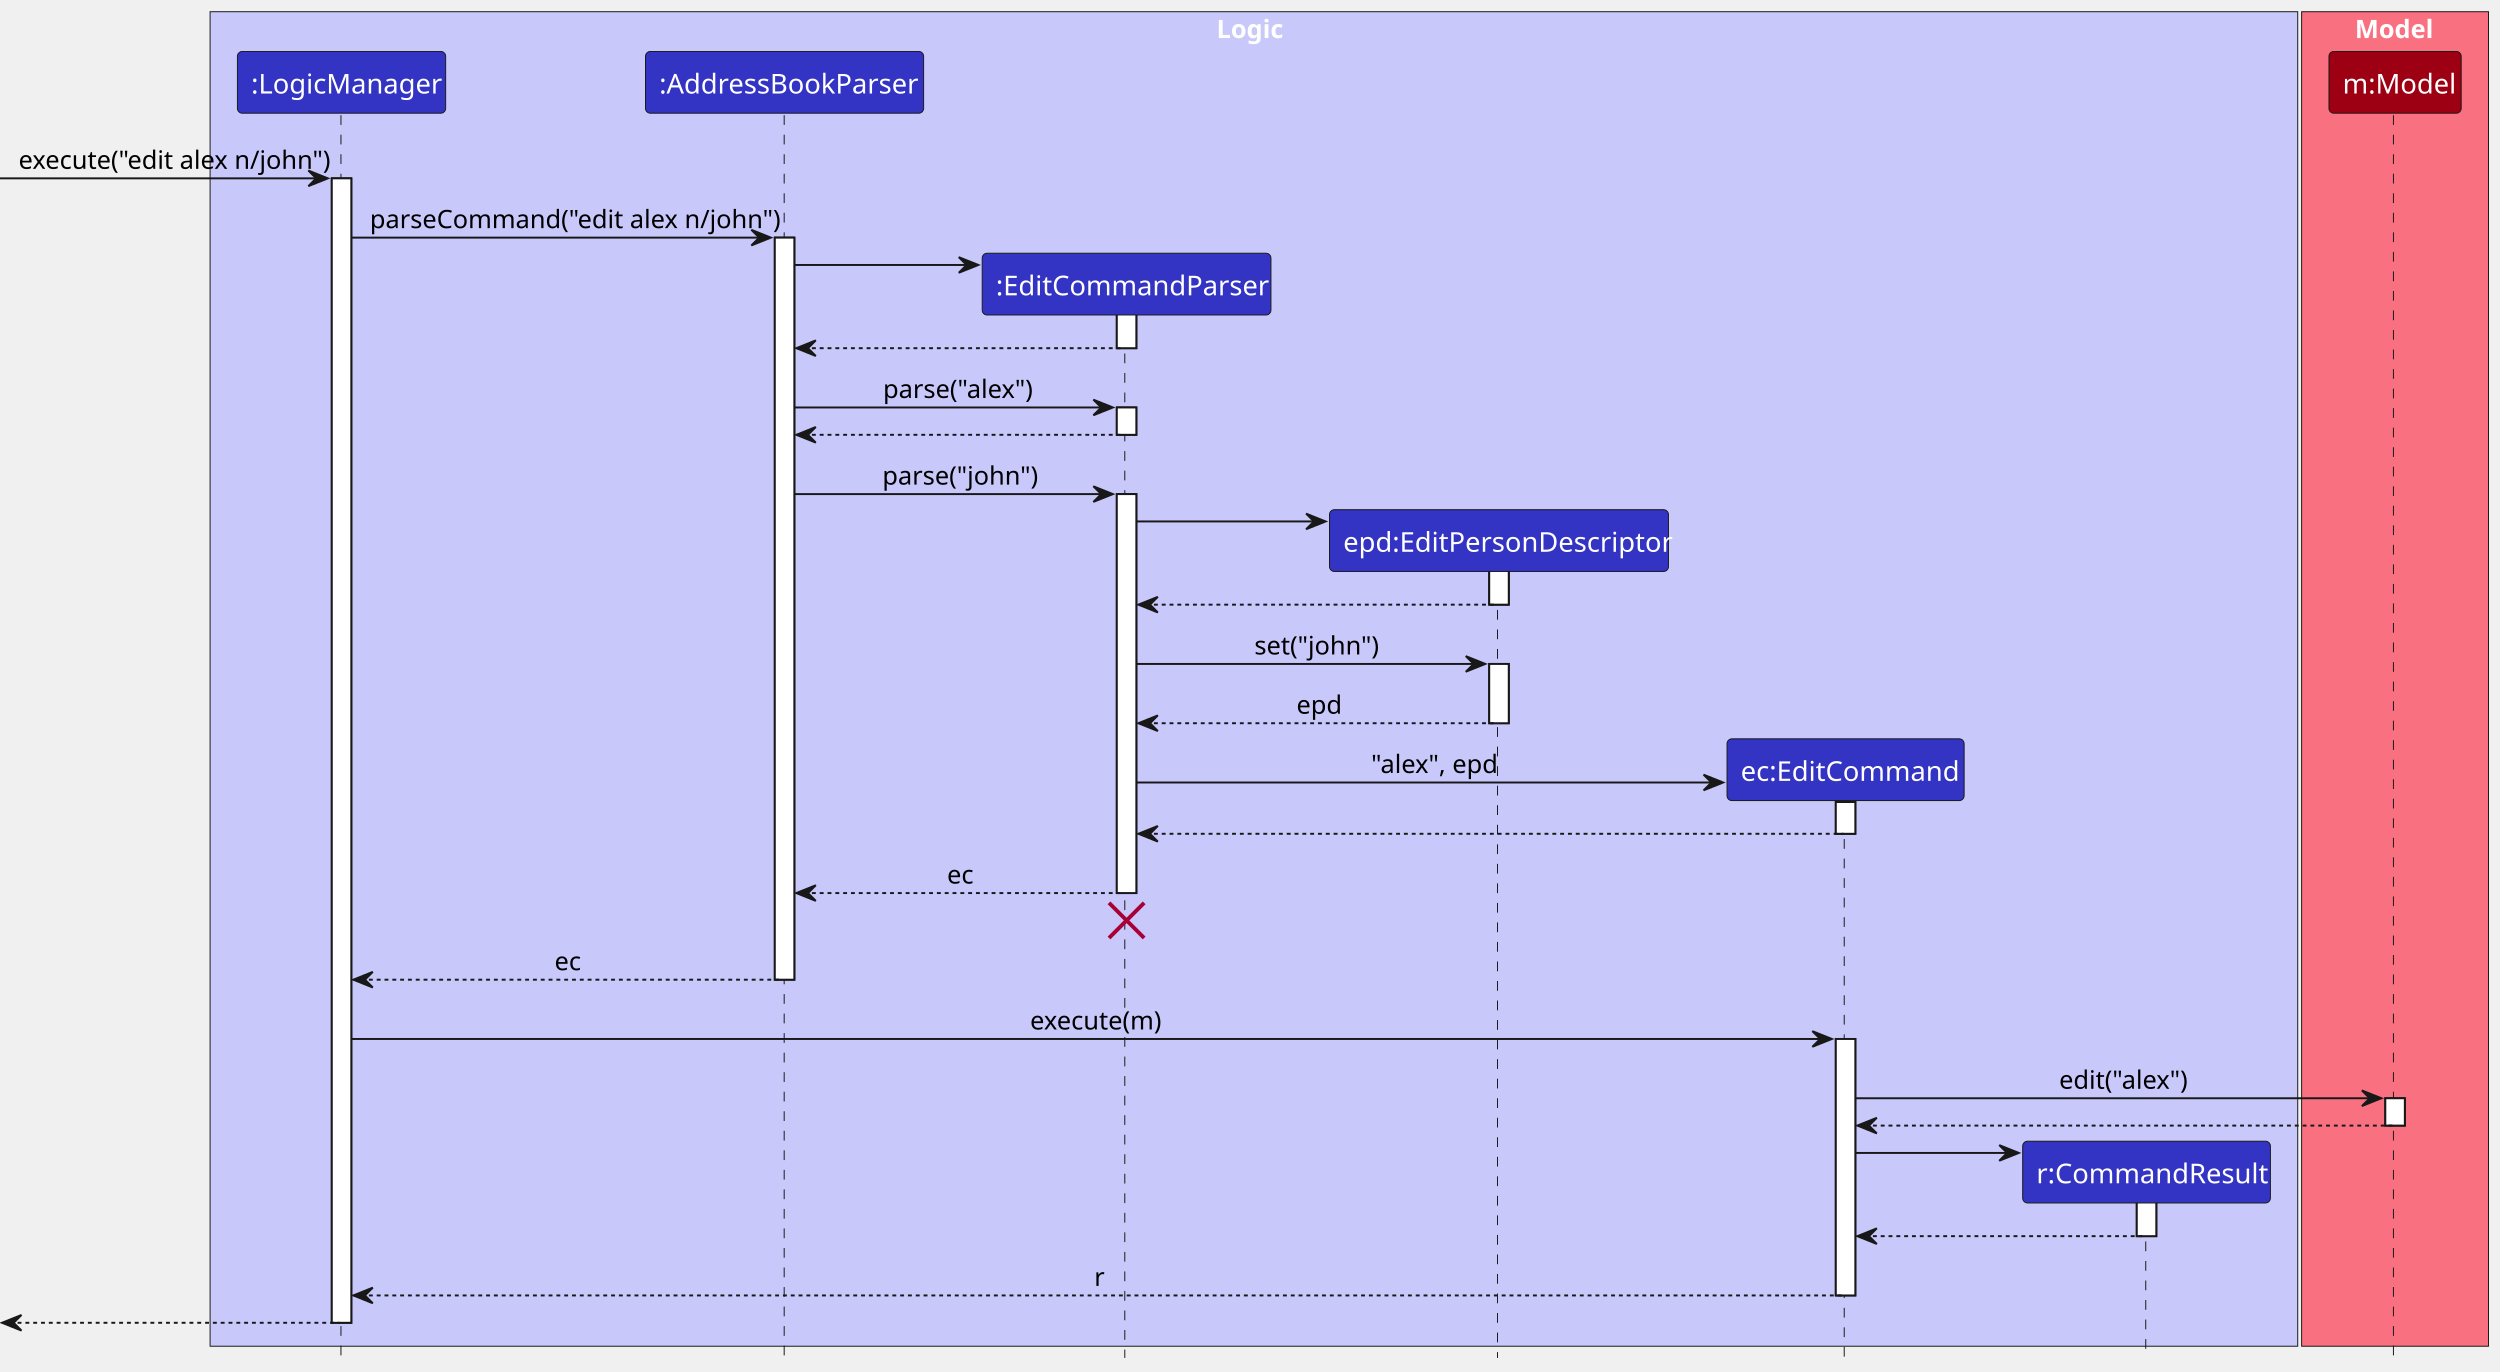
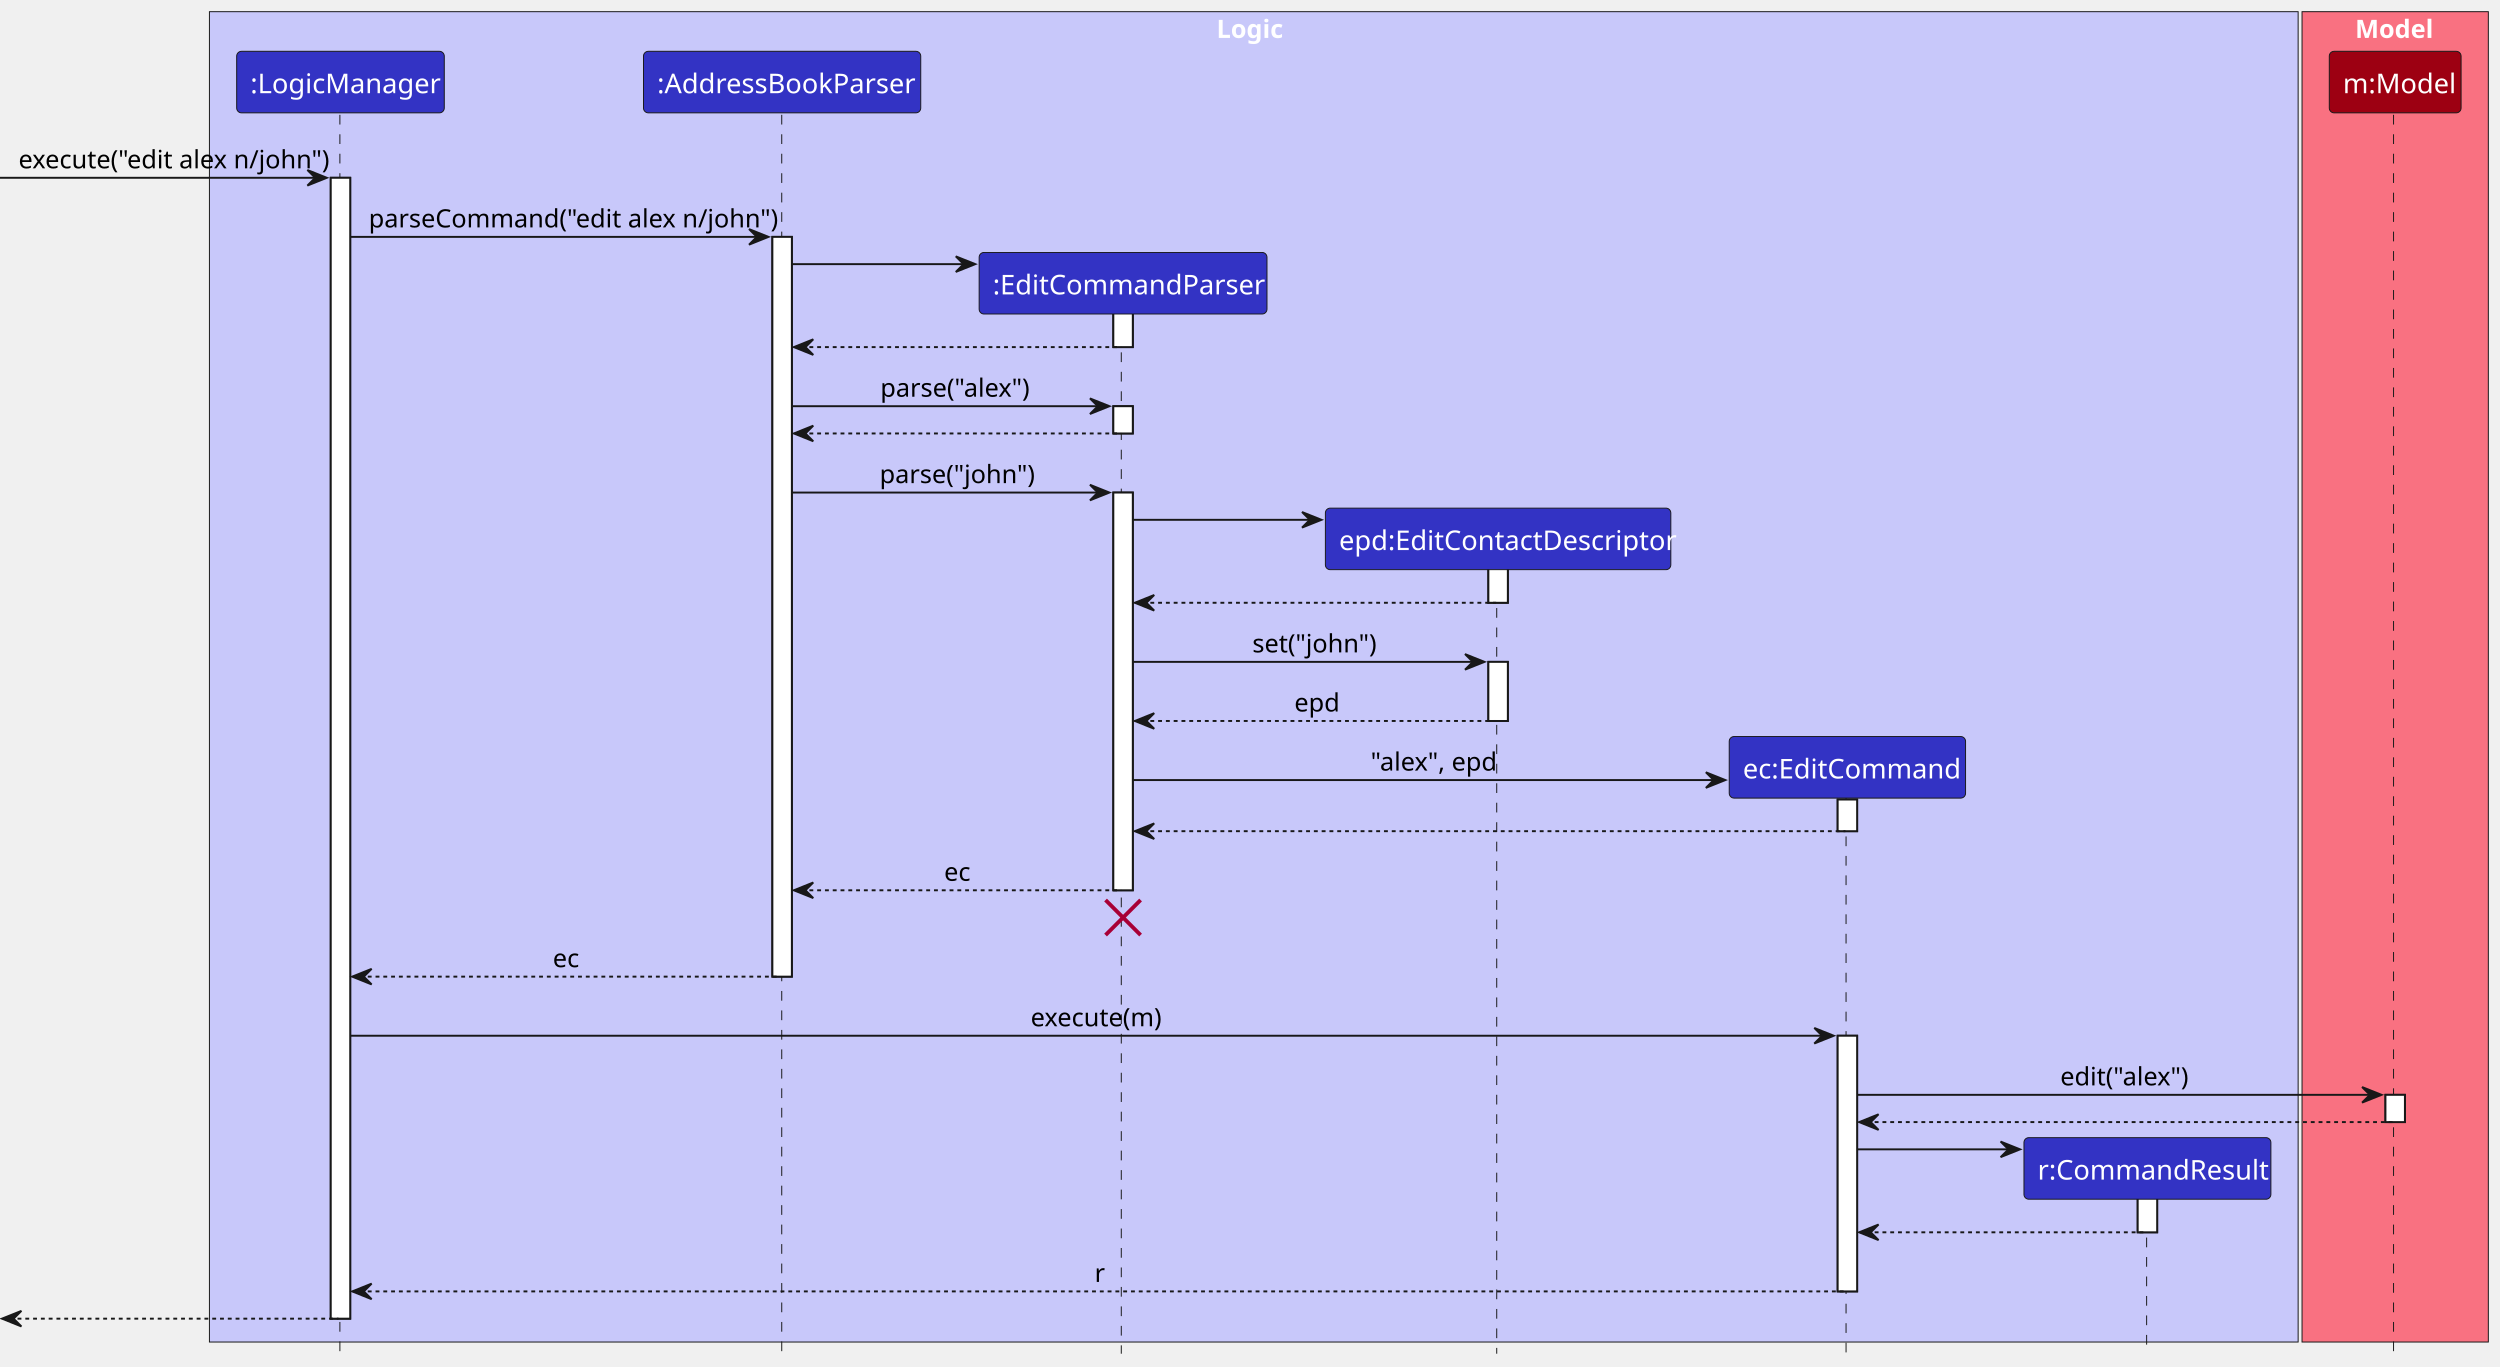
- <svg xmlns="http://www.w3.org/2000/svg" contentStyleType="text/css" height="702px" preserveAspectRatio="none" style="width:1280px;height:702px;background:#FFFFFF;" version="1.1" viewBox="0 0 1280 702" width="1280px" zoomAndPan="magnify">
+ <svg xmlns="http://www.w3.org/2000/svg" contentStyleType="text/css" height="702px" preserveAspectRatio="none" style="width:1284px;height:702px;background:#FFFFFF;" version="1.1" viewBox="0 0 1284 702" width="1284px" zoomAndPan="magnify">
  <defs />
  <g>
-     <rect fill="#C8C8FA" height="683.266" style="stroke:#181818;stroke-width:0.5;" width="1068.871" x="107.564" y="6" />
-     <text fill="#FFFFFF" font-family="sans-serif" font-size="13" font-weight="bold" lengthAdjust="spacing" textLength="34.665" x="622.862" y="19.495">Logic</text>
-     <rect fill="#F97181" height="683.266" style="stroke:#181818;stroke-width:0.5;" width="95.683" x="1178.435" y="6" />
-     <text fill="#FFFFFF" font-family="sans-serif" font-size="13" font-weight="bold" lengthAdjust="spacing" textLength="37.553" x="1205.694" y="19.495">Model</text>
+     <rect fill="#C8C8FA" height="683.266" style="stroke:#181818;stroke-width:0.5;" width="1072.76" x="107.564" y="6" />
+     <text fill="#FFFFFF" font-family="sans-serif" font-size="13" font-weight="bold" lengthAdjust="spacing" textLength="34.665" x="624.806" y="19.495">Logic</text>
+     <rect fill="#F97181" height="683.266" style="stroke:#181818;stroke-width:0.5;" width="95.683" x="1182.325" y="6" />
+     <text fill="#FFFFFF" font-family="sans-serif" font-size="13" font-weight="bold" lengthAdjust="spacing" textLength="37.553" x="1209.584" y="19.495">Model</text>
    <rect fill="#FFFFFF" height="585.953" style="stroke:#181818;stroke-width:1.0;" width="10" x="169.871" y="91.312" />
    <rect fill="#FFFFFF" height="379.938" style="stroke:#181818;stroke-width:1.0;" width="10" x="396.696" y="121.664" />
    <rect fill="#FFFFFF" height="32.609" style="stroke:#181818;stroke-width:1.0;" width="10" x="571.806" y="145.664" />
    <rect fill="#FFFFFF" height="14" style="stroke:#181818;stroke-width:1.0;" width="10" x="571.806" y="208.625" />
    <rect fill="#FFFFFF" height="204.273" style="stroke:#181818;stroke-width:1.0;" width="10" x="571.806" y="252.977" />
-     <rect fill="#FFFFFF" height="32.609" style="stroke:#181818;stroke-width:1.0;" width="10" x="762.481" y="276.977" />
-     <rect fill="#FFFFFF" height="30.352" style="stroke:#181818;stroke-width:1.0;" width="10" x="762.481" y="339.938" />
-     <rect fill="#FFFFFF" height="16.258" style="stroke:#181818;stroke-width:1.0;" width="10" x="939.932" y="410.641" />
-     <rect fill="#FFFFFF" height="131.312" style="stroke:#181818;stroke-width:1.0;" width="10" x="939.932" y="531.953" />
-     <rect fill="#FFFFFF" height="32.609" style="stroke:#181818;stroke-width:1.0;" width="10" x="1094.028" y="600.305" />
-     <rect fill="#FFFFFF" height="14" style="stroke:#181818;stroke-width:1.0;" width="10" x="1221.276" y="562.305" />
+     <rect fill="#FFFFFF" height="32.609" style="stroke:#181818;stroke-width:1.0;" width="10" x="764.426" y="276.977" />
+     <rect fill="#FFFFFF" height="30.352" style="stroke:#181818;stroke-width:1.0;" width="10" x="764.426" y="339.938" />
+     <rect fill="#FFFFFF" height="16.258" style="stroke:#181818;stroke-width:1.0;" width="10" x="943.822" y="410.641" />
+     <rect fill="#FFFFFF" height="131.312" style="stroke:#181818;stroke-width:1.0;" width="10" x="943.822" y="531.953" />
+     <rect fill="#FFFFFF" height="32.609" style="stroke:#181818;stroke-width:1.0;" width="10" x="1097.918" y="600.305" />
+     <rect fill="#FFFFFF" height="14" style="stroke:#181818;stroke-width:1.0;" width="10" x="1225.166" y="562.305" />
    <line style="stroke:#181818;stroke-width:0.5;stroke-dasharray:5.0,5.0;" x1="174.565" x2="174.565" y1="58.961" y2="695.266" />
    <line style="stroke:#181818;stroke-width:0.5;stroke-dasharray:5.0,5.0;" x1="401.5" x2="401.5" y1="58.961" y2="695.266" />
    <line style="stroke:#181818;stroke-width:0.5;stroke-dasharray:5.0,5.0;" x1="575.892" x2="575.892" y1="160.969" y2="695.266" />
-     <line style="stroke:#181818;stroke-width:0.5;stroke-dasharray:5.0,5.0;" x1="766.719" x2="766.719" y1="292.281" y2="695.266" />
-     <line style="stroke:#181818;stroke-width:0.5;stroke-dasharray:5.0,5.0;" x1="944.243" x2="944.243" y1="409.594" y2="695.266" />
-     <line style="stroke:#181818;stroke-width:0.5;stroke-dasharray:5.0,5.0;" x1="1098.622" x2="1098.622" y1="615.609" y2="695.266" />
-     <line style="stroke:#181818;stroke-width:0.5;stroke-dasharray:5.0,5.0;" x1="1225.435" x2="1225.435" y1="58.961" y2="695.266" />
+     <line style="stroke:#181818;stroke-width:0.5;stroke-dasharray:5.0,5.0;" x1="768.719" x2="768.719" y1="292.281" y2="695.266" />
+     <line style="stroke:#181818;stroke-width:0.5;stroke-dasharray:5.0,5.0;" x1="948.132" x2="948.132" y1="409.594" y2="695.266" />
+     <line style="stroke:#181818;stroke-width:0.5;stroke-dasharray:5.0,5.0;" x1="1102.511" x2="1102.511" y1="615.609" y2="695.266" />
+     <line style="stroke:#181818;stroke-width:0.5;stroke-dasharray:5.0,5.0;" x1="1229.325" x2="1229.325" y1="58.961" y2="695.266" />
    <rect fill="#3333C4" height="31.609" rx="2.5" ry="2.5" style="stroke:#181818;stroke-width:0.5;" width="106.613" x="121.564" y="26.352" />
    <text fill="#FFFFFF" font-family="sans-serif" font-size="14" lengthAdjust="spacing" textLength="92.613" x="128.565" y="47.885">:LogicManager</text>
    <rect fill="#3333C4" height="31.609" rx="2.5" ry="2.5" style="stroke:#181818;stroke-width:0.5;" width="142.393" x="330.5" y="26.352" />
    <text fill="#FFFFFF" font-family="sans-serif" font-size="14" lengthAdjust="spacing" textLength="128.393" x="337.5" y="47.885">:AddressBookParser</text>
-     <rect fill="#9D0012" height="31.609" rx="2.5" ry="2.5" style="stroke:#181818;stroke-width:0.5;" width="67.683" x="1192.435" y="26.352" />
-     <text fill="#FFFFFF" font-family="sans-serif" font-size="14" lengthAdjust="spacing" textLength="53.683" x="1199.435" y="47.885">m:Model</text>
+     <rect fill="#9D0012" height="31.609" rx="2.5" ry="2.5" style="stroke:#181818;stroke-width:0.5;" width="67.683" x="1196.325" y="26.352" />
+     <text fill="#FFFFFF" font-family="sans-serif" font-size="14" lengthAdjust="spacing" textLength="53.683" x="1203.325" y="47.885">m:Model</text>
    <rect fill="#FFFFFF" height="585.953" style="stroke:#181818;stroke-width:1.0;" width="10" x="169.871" y="91.312" />
    <rect fill="#FFFFFF" height="379.938" style="stroke:#181818;stroke-width:1.0;" width="10" x="396.696" y="121.664" />
    <rect fill="#FFFFFF" height="32.609" style="stroke:#181818;stroke-width:1.0;" width="10" x="571.806" y="145.664" />
    <rect fill="#FFFFFF" height="14" style="stroke:#181818;stroke-width:1.0;" width="10" x="571.806" y="208.625" />
    <rect fill="#FFFFFF" height="204.273" style="stroke:#181818;stroke-width:1.0;" width="10" x="571.806" y="252.977" />
-     <rect fill="#FFFFFF" height="32.609" style="stroke:#181818;stroke-width:1.0;" width="10" x="762.481" y="276.977" />
-     <rect fill="#FFFFFF" height="30.352" style="stroke:#181818;stroke-width:1.0;" width="10" x="762.481" y="339.938" />
-     <rect fill="#FFFFFF" height="16.258" style="stroke:#181818;stroke-width:1.0;" width="10" x="939.932" y="410.641" />
-     <rect fill="#FFFFFF" height="131.312" style="stroke:#181818;stroke-width:1.0;" width="10" x="939.932" y="531.953" />
-     <rect fill="#FFFFFF" height="32.609" style="stroke:#181818;stroke-width:1.0;" width="10" x="1094.028" y="600.305" />
-     <rect fill="#FFFFFF" height="14" style="stroke:#181818;stroke-width:1.0;" width="10" x="1221.276" y="562.305" />
+     <rect fill="#FFFFFF" height="32.609" style="stroke:#181818;stroke-width:1.0;" width="10" x="764.426" y="276.977" />
+     <rect fill="#FFFFFF" height="30.352" style="stroke:#181818;stroke-width:1.0;" width="10" x="764.426" y="339.938" />
+     <rect fill="#FFFFFF" height="16.258" style="stroke:#181818;stroke-width:1.0;" width="10" x="943.822" y="410.641" />
+     <rect fill="#FFFFFF" height="131.312" style="stroke:#181818;stroke-width:1.0;" width="10" x="943.822" y="531.953" />
+     <rect fill="#FFFFFF" height="32.609" style="stroke:#181818;stroke-width:1.0;" width="10" x="1097.918" y="600.305" />
+     <rect fill="#FFFFFF" height="14" style="stroke:#181818;stroke-width:1.0;" width="10" x="1225.166" y="562.305" />
    <polygon fill="#181818" points="157.871,87.312,167.871,91.312,157.871,95.312,161.871,91.312" style="stroke:#181818;stroke-width:1.0;" />
    <line style="stroke:#181818;stroke-width:1.0;" x1="0" x2="163.871" y1="91.312" y2="91.312" />
    <text fill="#000000" font-family="sans-serif" font-size="13" lengthAdjust="spacing" textLength="150.871" x="9.5" y="86.456">execute("edit alex n/john")</text>
    <polygon fill="#181818" points="384.696,117.664,394.696,121.664,384.696,125.664,388.696,121.664" style="stroke:#181818;stroke-width:1.0;" />
    <line style="stroke:#181818;stroke-width:1.0;" x1="179.871" x2="390.696" y1="121.664" y2="121.664" />
    <text fill="#000000" font-family="sans-serif" font-size="13" lengthAdjust="spacing" textLength="197.825" x="189.371" y="116.808">parseCommand("edit alex n/john")</text>
    <polygon fill="#181818" points="490.892,131.664,500.892,135.664,490.892,139.664,494.892,135.664" style="stroke:#181818;stroke-width:1.0;" />
    <line style="stroke:#181818;stroke-width:1.0;" x1="406.696" x2="496.892" y1="135.664" y2="135.664" />
    <rect fill="#3333C4" height="31.609" rx="2.5" ry="2.5" style="stroke:#181818;stroke-width:0.5;" width="147.827" x="502.892" y="129.664" />
    <text fill="#FFFFFF" font-family="sans-serif" font-size="14" lengthAdjust="spacing" textLength="133.827" x="509.892" y="151.197">:EditCommandParser</text>
    <polygon fill="#181818" points="417.696,174.273,407.696,178.273,417.696,182.273,413.696,178.273" style="stroke:#181818;stroke-width:1.0;" />
    <line style="stroke:#181818;stroke-width:1.0;stroke-dasharray:2.0,2.0;" x1="411.696" x2="575.806" y1="178.273" y2="178.273" />
    <polygon fill="#181818" points="559.806,204.625,569.806,208.625,559.806,212.625,563.806,208.625" style="stroke:#181818;stroke-width:1.0;" />
    <line style="stroke:#181818;stroke-width:1.0;" x1="406.696" x2="565.806" y1="208.625" y2="208.625" />
    <text fill="#000000" font-family="sans-serif" font-size="13" lengthAdjust="spacing" textLength="74.255" x="452.123" y="203.769">parse("alex")</text>
    <polygon fill="#181818" points="417.696,218.625,407.696,222.625,417.696,226.625,413.696,222.625" style="stroke:#181818;stroke-width:1.0;" />
    <line style="stroke:#181818;stroke-width:1.0;stroke-dasharray:2.0,2.0;" x1="411.696" x2="575.806" y1="222.625" y2="222.625" />
    <polygon fill="#181818" points="559.806,248.977,569.806,252.977,559.806,256.977,563.806,252.977" style="stroke:#181818;stroke-width:1.0;" />
    <line style="stroke:#181818;stroke-width:1.0;" x1="406.696" x2="565.806" y1="252.977" y2="252.977" />
    <text fill="#000000" font-family="sans-serif" font-size="13" lengthAdjust="spacing" textLength="74.985" x="451.758" y="248.12">parse("john")</text>
    <polygon fill="#181818" points="668.719,262.977,678.719,266.977,668.719,270.977,672.719,266.977" style="stroke:#181818;stroke-width:1.0;" />
    <line style="stroke:#181818;stroke-width:1.0;" x1="581.806" x2="674.719" y1="266.977" y2="266.977" />
-     <rect fill="#3333C4" height="31.609" rx="2.5" ry="2.5" style="stroke:#181818;stroke-width:0.5;" width="173.523" x="680.719" y="260.977" />
-     <text fill="#FFFFFF" font-family="sans-serif" font-size="14" lengthAdjust="spacing" textLength="159.523" x="687.719" y="282.51">epd:EditPersonDescriptor</text>
+     <rect fill="#3333C4" height="31.609" rx="2.5" ry="2.5" style="stroke:#181818;stroke-width:0.5;" width="177.413" x="680.719" y="260.977" />
+     <text fill="#FFFFFF" font-family="sans-serif" font-size="14" lengthAdjust="spacing" textLength="163.413" x="687.719" y="282.51">epd:EditContactDescriptor</text>
    <polygon fill="#181818" points="592.806,305.586,582.806,309.586,592.806,313.586,588.806,309.586" style="stroke:#181818;stroke-width:1.0;" />
-     <line style="stroke:#181818;stroke-width:1.0;stroke-dasharray:2.0,2.0;" x1="586.806" x2="766.481" y1="309.586" y2="309.586" />
-     <polygon fill="#181818" points="750.481,335.938,760.481,339.938,750.481,343.938,754.481,339.938" style="stroke:#181818;stroke-width:1.0;" />
-     <line style="stroke:#181818;stroke-width:1.0;" x1="581.806" x2="756.481" y1="339.938" y2="339.938" />
-     <text fill="#000000" font-family="sans-serif" font-size="13" lengthAdjust="spacing" textLength="59.808" x="642.24" y="335.081">set("john")</text>
+     <line style="stroke:#181818;stroke-width:1.0;stroke-dasharray:2.0,2.0;" x1="586.806" x2="768.426" y1="309.586" y2="309.586" />
+     <polygon fill="#181818" points="752.426,335.938,762.426,339.938,752.426,343.938,756.426,339.938" style="stroke:#181818;stroke-width:1.0;" />
+     <line style="stroke:#181818;stroke-width:1.0;" x1="581.806" x2="758.426" y1="339.938" y2="339.938" />
+     <text fill="#000000" font-family="sans-serif" font-size="13" lengthAdjust="spacing" textLength="59.808" x="643.212" y="335.081">set("john")</text>
    <polygon fill="#181818" points="592.806,366.289,582.806,370.289,592.806,374.289,588.806,370.289" style="stroke:#181818;stroke-width:1.0;" />
-     <line style="stroke:#181818;stroke-width:1.0;stroke-dasharray:2.0,2.0;" x1="586.806" x2="766.481" y1="370.289" y2="370.289" />
-     <text fill="#000000" font-family="sans-serif" font-size="13" lengthAdjust="spacing" textLength="21.69" x="663.798" y="365.433">epd</text>
-     <polygon fill="#181818" points="872.243,396.641,882.243,400.641,872.243,404.641,876.243,400.641" style="stroke:#181818;stroke-width:1.0;" />
-     <line style="stroke:#181818;stroke-width:1.0;" x1="581.806" x2="878.243" y1="400.641" y2="400.641" />
-     <text fill="#000000" font-family="sans-serif" font-size="13" lengthAdjust="spacing" textLength="61.991" x="702.029" y="395.784">"alex", epd</text>
-     <rect fill="#3333C4" height="31.609" rx="2.5" ry="2.5" style="stroke:#181818;stroke-width:0.5;" width="121.379" x="884.243" y="378.289" />
-     <text fill="#FFFFFF" font-family="sans-serif" font-size="14" lengthAdjust="spacing" textLength="107.379" x="891.243" y="399.822">ec:EditCommand</text>
+     <line style="stroke:#181818;stroke-width:1.0;stroke-dasharray:2.0,2.0;" x1="586.806" x2="768.426" y1="370.289" y2="370.289" />
+     <text fill="#000000" font-family="sans-serif" font-size="13" lengthAdjust="spacing" textLength="21.69" x="664.771" y="365.433">epd</text>
+     <polygon fill="#181818" points="876.132,396.641,886.132,400.641,876.132,404.641,880.132,400.641" style="stroke:#181818;stroke-width:1.0;" />
+     <line style="stroke:#181818;stroke-width:1.0;" x1="581.806" x2="882.132" y1="400.641" y2="400.641" />
+     <text fill="#000000" font-family="sans-serif" font-size="13" lengthAdjust="spacing" textLength="61.991" x="703.973" y="395.784">"alex", epd</text>
+     <rect fill="#3333C4" height="31.609" rx="2.5" ry="2.5" style="stroke:#181818;stroke-width:0.5;" width="121.379" x="888.132" y="378.289" />
+     <text fill="#FFFFFF" font-family="sans-serif" font-size="14" lengthAdjust="spacing" textLength="107.379" x="895.132" y="399.822">ec:EditCommand</text>
    <polygon fill="#181818" points="592.806,422.898,582.806,426.898,592.806,430.898,588.806,426.898" style="stroke:#181818;stroke-width:1.0;" />
-     <line style="stroke:#181818;stroke-width:1.0;stroke-dasharray:2.0,2.0;" x1="586.806" x2="943.932" y1="426.898" y2="426.898" />
+     <line style="stroke:#181818;stroke-width:1.0;stroke-dasharray:2.0,2.0;" x1="586.806" x2="947.822" y1="426.898" y2="426.898" />
    <polygon fill="#181818" points="417.696,453.25,407.696,457.25,417.696,461.25,413.696,457.25" style="stroke:#181818;stroke-width:1.0;" />
    <line style="stroke:#181818;stroke-width:1.0;stroke-dasharray:2.0,2.0;" x1="411.696" x2="575.806" y1="457.25" y2="457.25" />
    <text fill="#000000" font-family="sans-serif" font-size="13" lengthAdjust="spacing" textLength="13.73" x="484.886" y="452.394">ec</text>
    <line style="stroke:#A80036;stroke-width:2.0;" x1="567.806" x2="585.806" y1="462.25" y2="480.25" />
    <line style="stroke:#A80036;stroke-width:2.0;" x1="567.806" x2="585.806" y1="480.25" y2="462.25" />
    <polygon fill="#181818" points="190.871,497.602,180.871,501.602,190.871,505.602,186.871,501.602" style="stroke:#181818;stroke-width:1.0;" />
    <line style="stroke:#181818;stroke-width:1.0;stroke-dasharray:2.0,2.0;" x1="184.871" x2="400.696" y1="501.602" y2="501.602" />
    <text fill="#000000" font-family="sans-serif" font-size="13" lengthAdjust="spacing" textLength="13.73" x="283.918" y="496.745">ec</text>
-     <polygon fill="#181818" points="927.932,527.953,937.932,531.953,927.932,535.953,931.932,531.953" style="stroke:#181818;stroke-width:1.0;" />
-     <line style="stroke:#181818;stroke-width:1.0;" x1="179.871" x2="933.932" y1="531.953" y2="531.953" />
-     <text fill="#000000" font-family="sans-serif" font-size="13" lengthAdjust="spacing" textLength="65.019" x="527.392" y="527.097">execute(m)</text>
-     <polygon fill="#181818" points="1209.276,558.305,1219.276,562.305,1209.276,566.305,1213.276,562.305" style="stroke:#181818;stroke-width:1.0;" />
-     <line style="stroke:#181818;stroke-width:1.0;" x1="949.932" x2="1215.276" y1="562.305" y2="562.305" />
-     <text fill="#000000" font-family="sans-serif" font-size="13" lengthAdjust="spacing" textLength="62.696" x="1054.256" y="557.448">edit("alex")</text>
-     <polygon fill="#181818" points="960.932,572.305,950.932,576.305,960.932,580.305,956.932,576.305" style="stroke:#181818;stroke-width:1.0;" />
-     <line style="stroke:#181818;stroke-width:1.0;stroke-dasharray:2.0,2.0;" x1="954.932" x2="1225.276" y1="576.305" y2="576.305" />
-     <polygon fill="#181818" points="1023.622,586.305,1033.622,590.305,1023.622,594.305,1027.622,590.305" style="stroke:#181818;stroke-width:1.0;" />
-     <line style="stroke:#181818;stroke-width:1.0;" x1="949.932" x2="1029.622" y1="590.305" y2="590.305" />
-     <rect fill="#3333C4" height="31.609" rx="2.5" ry="2.5" style="stroke:#181818;stroke-width:0.5;" width="126.814" x="1035.622" y="584.305" />
-     <text fill="#FFFFFF" font-family="sans-serif" font-size="14" lengthAdjust="spacing" textLength="112.814" x="1042.622" y="605.838">r:CommandResult</text>
-     <polygon fill="#181818" points="960.932,628.914,950.932,632.914,960.932,636.914,956.932,632.914" style="stroke:#181818;stroke-width:1.0;" />
-     <line style="stroke:#181818;stroke-width:1.0;stroke-dasharray:2.0,2.0;" x1="954.932" x2="1098.028" y1="632.914" y2="632.914" />
+     <polygon fill="#181818" points="931.822,527.953,941.822,531.953,931.822,535.953,935.822,531.953" style="stroke:#181818;stroke-width:1.0;" />
+     <line style="stroke:#181818;stroke-width:1.0;" x1="179.871" x2="937.822" y1="531.953" y2="531.953" />
+     <text fill="#000000" font-family="sans-serif" font-size="13" lengthAdjust="spacing" textLength="65.019" x="529.337" y="527.097">execute(m)</text>
+     <polygon fill="#181818" points="1213.166,558.305,1223.166,562.305,1213.166,566.305,1217.166,562.305" style="stroke:#181818;stroke-width:1.0;" />
+     <line style="stroke:#181818;stroke-width:1.0;" x1="953.822" x2="1219.166" y1="562.305" y2="562.305" />
+     <text fill="#000000" font-family="sans-serif" font-size="13" lengthAdjust="spacing" textLength="62.696" x="1058.146" y="557.448">edit("alex")</text>
+     <polygon fill="#181818" points="964.822,572.305,954.822,576.305,964.822,580.305,960.822,576.305" style="stroke:#181818;stroke-width:1.0;" />
+     <line style="stroke:#181818;stroke-width:1.0;stroke-dasharray:2.0,2.0;" x1="958.822" x2="1229.166" y1="576.305" y2="576.305" />
+     <polygon fill="#181818" points="1027.511,586.305,1037.511,590.305,1027.511,594.305,1031.511,590.305" style="stroke:#181818;stroke-width:1.0;" />
+     <line style="stroke:#181818;stroke-width:1.0;" x1="953.822" x2="1033.511" y1="590.305" y2="590.305" />
+     <rect fill="#3333C4" height="31.609" rx="2.5" ry="2.5" style="stroke:#181818;stroke-width:0.5;" width="126.814" x="1039.511" y="584.305" />
+     <text fill="#FFFFFF" font-family="sans-serif" font-size="14" lengthAdjust="spacing" textLength="112.814" x="1046.511" y="605.838">r:CommandResult</text>
+     <polygon fill="#181818" points="964.822,628.914,954.822,632.914,964.822,636.914,960.822,632.914" style="stroke:#181818;stroke-width:1.0;" />
+     <line style="stroke:#181818;stroke-width:1.0;stroke-dasharray:2.0,2.0;" x1="958.822" x2="1101.918" y1="632.914" y2="632.914" />
    <polygon fill="#181818" points="190.871,659.266,180.871,663.266,190.871,667.266,186.871,663.266" style="stroke:#181818;stroke-width:1.0;" />
-     <line style="stroke:#181818;stroke-width:1.0;stroke-dasharray:2.0,2.0;" x1="184.871" x2="943.932" y1="663.266" y2="663.266" />
-     <text fill="#000000" font-family="sans-serif" font-size="13" lengthAdjust="spacing" textLength="4.329" x="560.237" y="658.409">r</text>
+     <line style="stroke:#181818;stroke-width:1.0;stroke-dasharray:2.0,2.0;" x1="184.871" x2="947.822" y1="663.266" y2="663.266" />
+     <text fill="#000000" font-family="sans-serif" font-size="13" lengthAdjust="spacing" textLength="4.329" x="562.182" y="658.409">r</text>
    <polygon fill="#181818" points="11,673.266,1,677.266,11,681.266,7,677.266" style="stroke:#181818;stroke-width:1.0;" />
    <line style="stroke:#181818;stroke-width:1.0;stroke-dasharray:2.0,2.0;" x1="5" x2="173.871" y1="677.266" y2="677.266" />
  </g>
</svg>
